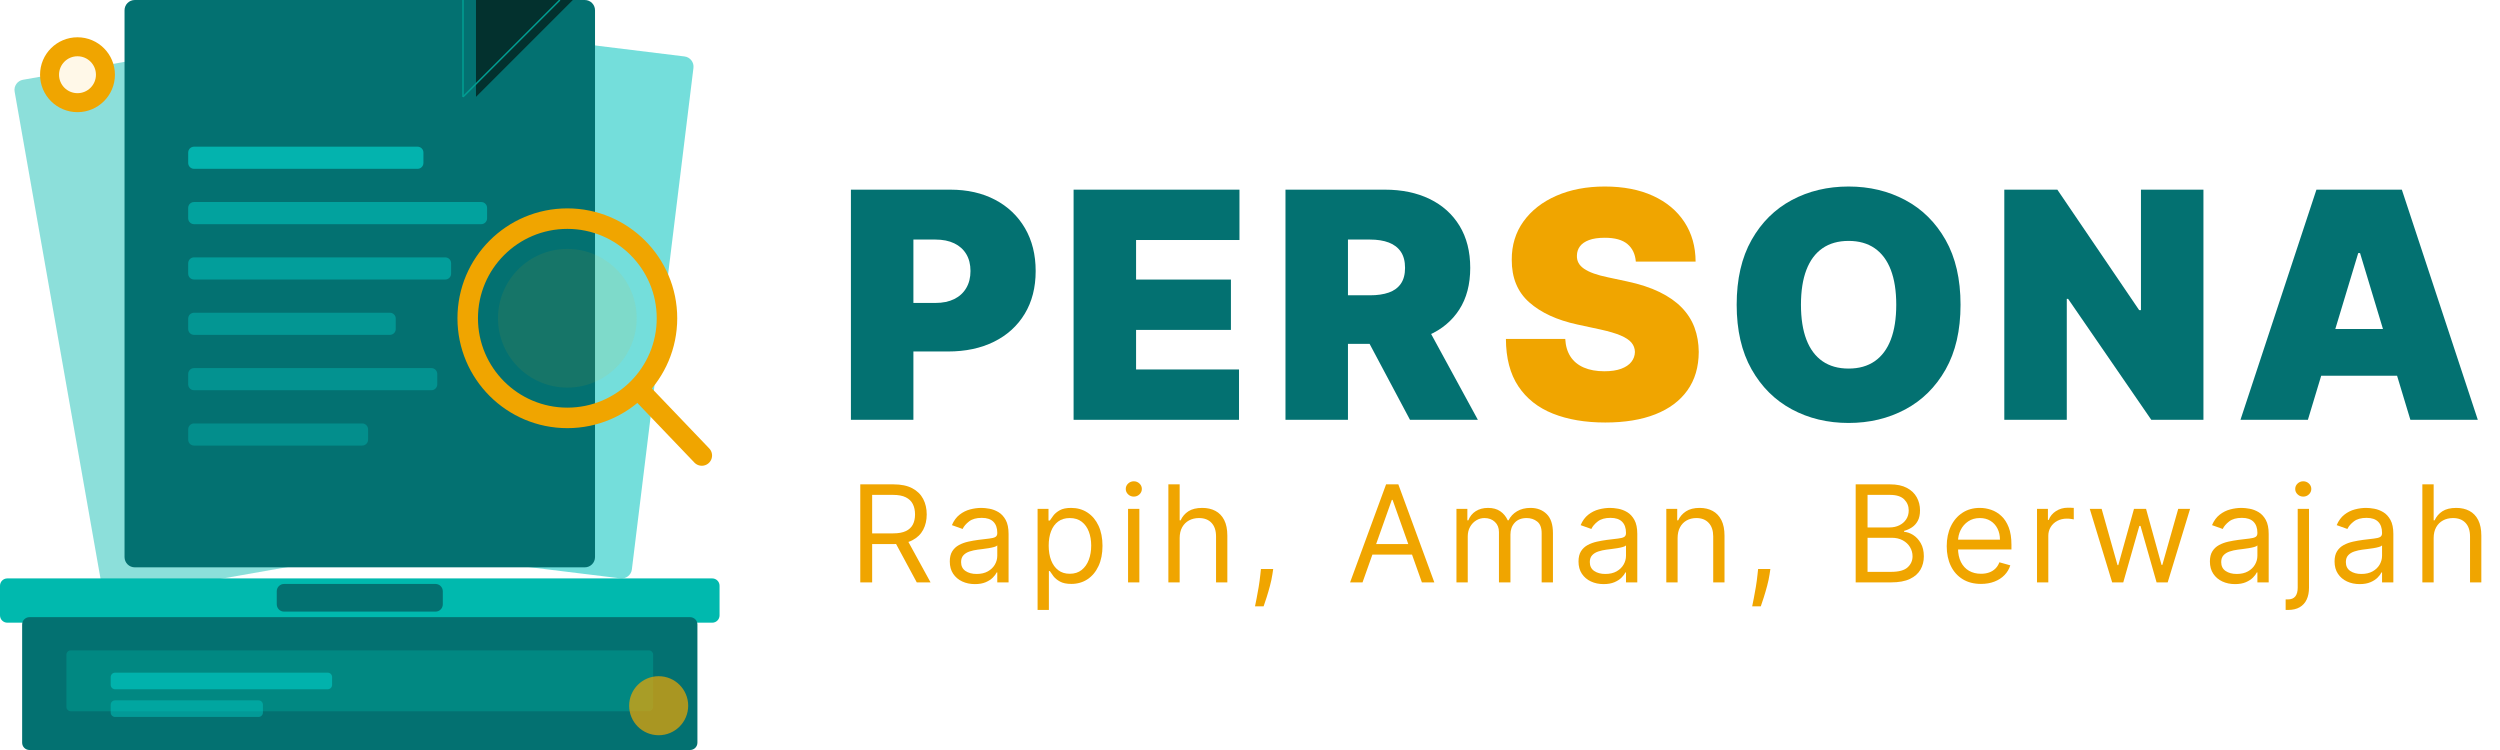
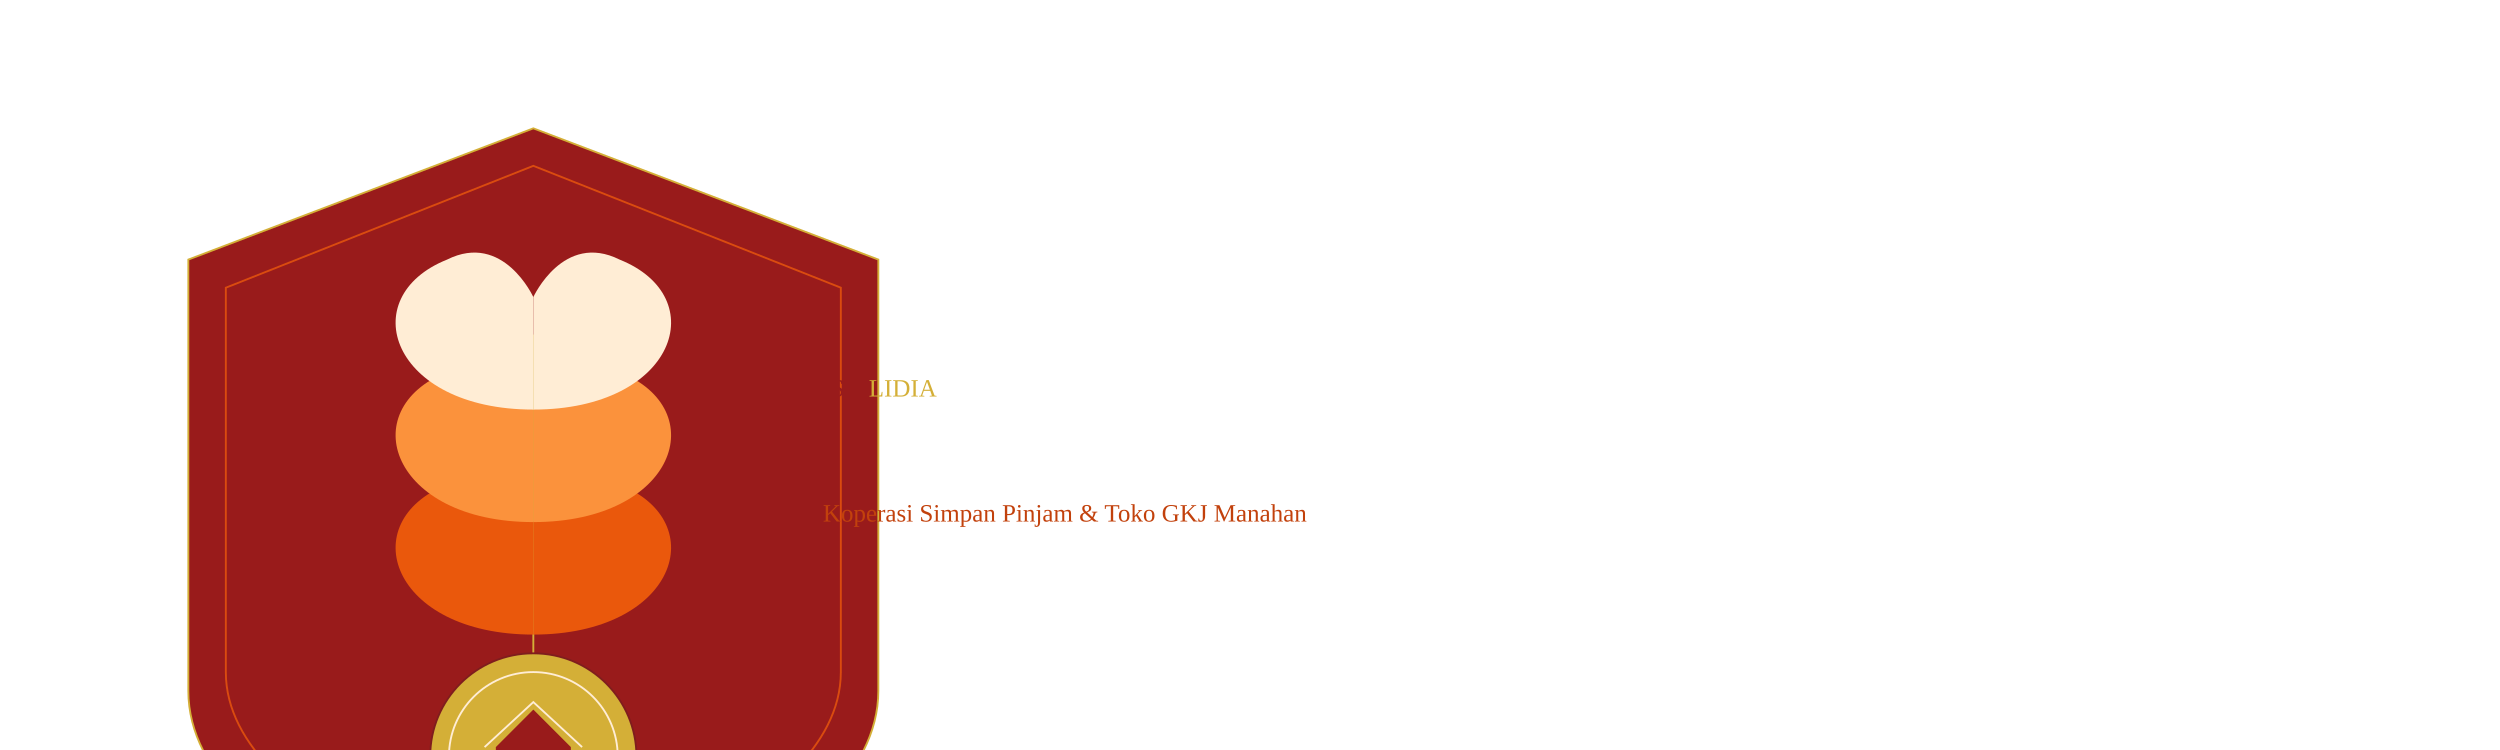
- <svg xmlns="http://www.w3.org/2000/svg" viewBox="0 0 1200 360" width="100%" role="img" style="">
-   <g aria-label="KSULIDIA">
-     <path transform="translate(401.320 201.511) scale(0.053942 -0.053942)" d="M132 0V2048H1016Q1244 2048 1415.0 1958.0Q1586 1868 1681.0 1705.0Q1776 1542 1776 1324Q1776 1104 1678.5 943.0Q1581 782 1405.5 695.0Q1230 608 996 608H468V1040H884Q982 1040 1051.5 1074.5Q1121 1109 1158.5 1173.0Q1196 1237 1196 1324Q1196 1412 1158.5 1474.5Q1121 1537 1051.5 1570.5Q982 1604 884 1604H688V0Z" fill="rgb(3, 113, 113)" />
-     <path transform="translate(508.204 201.511) scale(0.053942 -0.053942)" d="M132 0V2048H1608V1600H688V1248H1532V800H688V448H1604V0Z" fill="rgb(3, 113, 113)" />
-     <path transform="translate(609.910 201.511) scale(0.053942 -0.053942)" d="M132 0V2048H1016Q1244 2048 1415.0 1965.0Q1586 1882 1681.0 1726.0Q1776 1570 1776 1352Q1776 1132 1678.5 981.0Q1581 830 1405.5 753.0Q1230 676 996 676H468V1108H884Q982 1108 1051.5 1132.5Q1121 1157 1158.5 1211.0Q1196 1265 1196 1352Q1196 1440 1158.5 1495.5Q1121 1551 1051.5 1577.5Q982 1604 884 1604H688V0ZM1332 940 1844 0H1240L740 940Z" fill="rgb(3, 113, 113)" />
-     <path transform="translate(718.521 201.511) scale(0.053942 -0.053942)" d="M1236 1408Q1228 1508 1161.5 1564.0Q1095 1620 960 1620Q874 1620 819.5 1599.5Q765 1579 739.0 1544.0Q713 1509 712 1464Q710 1427 725.5 1397.5Q741 1368 775.0 1344.5Q809 1321 862.0 1302.0Q915 1283 988 1268L1156 1232Q1326 1196 1447.0 1137.0Q1568 1078 1645.0 998.5Q1722 919 1758.5 820.0Q1795 721 1796 604Q1795 402 1695.0 262.0Q1595 122 1409.5 49.0Q1224 -24 964 -24Q697 -24 498.5 55.0Q300 134 190.5 298.5Q81 463 80 720H608Q613 626 655.0 562.0Q697 498 773.5 465.0Q850 432 956 432Q1045 432 1105.0 454.0Q1165 476 1196.0 515.0Q1227 554 1228 604Q1227 651 1197.5 686.5Q1168 722 1101.0 750.5Q1034 779 920 804L716 848Q444 907 287.5 1045.5Q131 1184 132 1424Q131 1619 236.5 1765.5Q342 1912 529.5 1994.0Q717 2076 960 2076Q1208 2076 1389.0 1993.0Q1570 1910 1668.5 1759.5Q1767 1609 1768 1408Z" fill="rgb(240, 165, 0)" />
-     <path transform="translate(826.915 201.511) scale(0.053942 -0.053942)" d="M2116 1024Q2116 682 1983.0 447.5Q1850 213 1624.0 92.5Q1398 -28 1120 -28Q840 -28 614.5 93.5Q389 215 256.5 449.5Q124 684 124 1024Q124 1366 256.5 1600.5Q389 1835 614.5 1955.5Q840 2076 1120 2076Q1398 2076 1624.0 1955.5Q1850 1835 1983.0 1600.5Q2116 1366 2116 1024ZM1544 1024Q1544 1208 1495.5 1334.5Q1447 1461 1352.5 1526.5Q1258 1592 1120 1592Q982 1592 887.5 1526.5Q793 1461 744.5 1334.5Q696 1208 696 1024Q696 840 744.5 713.5Q793 587 887.5 521.5Q982 456 1120 456Q1258 456 1352.5 521.5Q1447 587 1495.5 713.5Q1544 840 1544 1024Z" fill="rgb(3, 113, 113)" />
-     <path transform="translate(954.945 201.511) scale(0.053942 -0.053942)" d="M1904 2048V0H1440L700 1076H688V0H132V2048H604L1332 976H1348V2048Z" fill="rgb(3, 113, 113)" />
-     <path transform="translate(1071.970 201.511) scale(0.053942 -0.053942)" d="M664 0H64L740 2048H1500L2176 0H1576L1128 1484H1112ZM552 808H1680V392H552Z" fill="rgb(3, 113, 113)" />
+ <svg xmlns="http://www.w3.org/2000/svg" viewBox="0 0 1200 360" width="1200" height="360">
+   <g transform="matrix(0.9, 0, 0, 0.9, 25.6, 25.6)">
+     <path d="M256,40 L440,110 L440,340 C440,430 256,480 256,480 C256,480 72,430 72,340 L72,110 Z" fill="#991b1b" stroke="#d4af37" strokeWidth="16" strokeLinejoin="round" />
+     <path d="M256,60 L420,125 L420,330 C420,410 256,455 256,455 C256,455 92,410 92,330 L92,125 Z" fill="none" stroke="#ea580c" strokeWidth="6" opacity="0.80" />
+     <line x1="256" y1="360" x2="256" y2="150" stroke="#d4af37" strokeWidth="14" strokeLinecap="round" />
+     <path d="M256,310 C180,310 160,250 210,230 C240,215 256,250 256,250" fill="#ea580c" />
+     <path d="M256,310 C332,310 352,250 302,230 C272,215 256,250 256,250" fill="#ea580c" />
+     <path d="M256,250 C180,250 160,190 210,170 C240,155 256,190 256,190" fill="#fb923c" />
+     <path d="M256,250 C332,250 352,190 302,170 C272,155 256,190 256,190" fill="#fb923c" />
+     <path d="M256,190 C180,190 160,130 210,110 C240,95 256,130 256,130" fill="#ffedd5" />
+     <path d="M256,190 C332,190 352,130 302,110 C272,95 256,130 256,130" fill="#ffedd5" />
+     <circle cx="256" cy="375" r="55" fill="#d4af37" stroke="#7f1d1d" strokeWidth="8" />
+     <circle cx="256" cy="375" r="45" fill="none" stroke="#ffedd5" strokeWidth="3" strokeDasharray="6 4" />
+     <path d="M236,395 L236,370 L256,350 L276,370 L276,395 Z" fill="#991b1b" />
+     <path d="M230,370 L256,346 L282,370" fill="none" stroke="#ffedd5" strokeWidth="5" strokeLinecap="round" strokeLinejoin="round" />
+     <rect x="248" y="374" width="16" height="21" fill="#d4af37" rx="2" />
  </g>
-   <g aria-label="Rapih, Aman, Berwajah">
-     <path transform="translate(407.237 279.544) scale(0.022976 -0.022976)" d="M248 0V2048H940Q1180 2048 1334.0 1966.5Q1488 1885 1562.0 1743.0Q1636 1601 1636 1420Q1636 1239 1562.0 1099.0Q1488 959 1335.0 879.5Q1182 800 944 800H384V1024H936Q1100 1024 1200.5 1072.0Q1301 1120 1346.5 1208.5Q1392 1297 1392 1420Q1392 1543 1346.0 1635.0Q1300 1727 1199.0 1777.5Q1098 1828 932 1828H496V0ZM1212 920 1716 0H1428L932 920Z" fill="rgb(240, 165, 0)" />
-     <path transform="translate(452.593 279.544) scale(0.022976 -0.022976)" d="M668 -36Q522 -36 403.0 19.5Q284 75 214.0 180.5Q144 286 144 436Q144 568 196.0 650.5Q248 733 335.0 780.0Q422 827 527.5 850.5Q633 874 740 888Q880 906 967.5 915.5Q1055 925 1095.5 948.0Q1136 971 1136 1028V1036Q1136 1184 1055.5 1266.0Q975 1348 812 1348Q643 1348 547.0 1274.0Q451 1200 412 1116L188 1196Q248 1336 348.5 1414.5Q449 1493 568.5 1524.5Q688 1556 804 1556Q878 1556 974.5 1538.5Q1071 1521 1161.5 1467.0Q1252 1413 1312.0 1304.0Q1372 1195 1372 1012V0H1136V208H1124Q1100 158 1044.0 101.0Q988 44 895.0 4.0Q802 -36 668 -36ZM704 176Q844 176 940.5 231.0Q1037 286 1086.5 373.0Q1136 460 1136 556V772Q1121 754 1070.5 739.5Q1020 725 954.5 714.5Q889 704 827.5 696.5Q766 689 728 684Q636 672 556.5 645.5Q477 619 428.5 566.5Q380 514 380 424Q380 301 471.5 238.5Q563 176 704 176Z" fill="rgb(240, 165, 0)" />
-     <path transform="translate(493.079 279.544) scale(0.022976 -0.022976)" d="M216 -576V1536H444V1292H472Q498 1332 544.5 1394.5Q591 1457 678.5 1506.5Q766 1556 916 1556Q1110 1556 1258.0 1459.0Q1406 1362 1489.0 1184.0Q1572 1006 1572 764Q1572 520 1489.0 341.5Q1406 163 1259.0 65.5Q1112 -32 920 -32Q772 -32 683.0 17.5Q594 67 546.0 130.5Q498 194 472 236H452V-576ZM448 768Q448 594 499.0 461.5Q550 329 648.0 254.5Q746 180 888 180Q1036 180 1135.5 258.5Q1235 337 1285.5 470.5Q1336 604 1336 768Q1336 930 1286.5 1060.5Q1237 1191 1137.5 1267.5Q1038 1344 888 1344Q744 1344 646.0 1271.5Q548 1199 498.0 1069.5Q448 940 448 768Z" fill="rgb(240, 165, 0)" />
-     <path transform="translate(536.505 279.544) scale(0.022976 -0.022976)" d="M216 0V1536H452V0ZM336 1792Q267 1792 217.5 1839.0Q168 1886 168 1952Q168 2018 217.5 2065.0Q267 2112 336 2112Q405 2112 454.5 2065.0Q504 2018 504 1952Q504 1886 454.5 1839.0Q405 1792 336 1792Z" fill="rgb(240, 165, 0)" />
-     <path transform="translate(555.853 279.544) scale(0.022976 -0.022976)" d="M452 924V0H216V2048H452V1296H472Q526 1415 634.5 1485.5Q743 1556 924 1556Q1081 1556 1199.0 1493.5Q1317 1431 1382.5 1302.5Q1448 1174 1448 976V0H1212V960Q1212 1143 1117.5 1243.5Q1023 1344 856 1344Q740 1344 648.5 1295.0Q557 1246 504.5 1152.0Q452 1058 452 924Z" fill="rgb(240, 165, 0)" />
-     <path transform="translate(598.085 279.544) scale(0.022976 -0.022976)" d="M568 280 552 172Q535 58 500.5 -72.0Q466 -202 429.0 -317.0Q392 -432 368 -500H188Q201 -436 222.0 -331.0Q243 -226 264.5 -96.5Q286 33 300 168L312 280Z" fill="rgb(240, 165, 0)" />
-     <path transform="translate(646.387 279.544) scale(0.022976 -0.022976)" d="M332 0H72L824 2048H1080L1832 0H1572L960 1724H944ZM428 800H1476V580H428Z" fill="rgb(240, 165, 0)" />
-     <path transform="translate(694.133 279.544) scale(0.022976 -0.022976)" d="M216 0V1536H444V1296H464Q512 1419 619.0 1487.5Q726 1556 876 1556Q1028 1556 1129.5 1487.5Q1231 1419 1288 1296H1304Q1363 1415 1481.0 1485.5Q1599 1556 1764 1556Q1970 1556 2101.0 1427.5Q2232 1299 2232 1028V0H1996V1028Q1996 1198 1903.0 1271.0Q1810 1344 1684 1344Q1522 1344 1433.0 1246.5Q1344 1149 1344 1000V0H1104V1052Q1104 1183 1019.0 1263.5Q934 1344 800 1344Q708 1344 628.5 1295.0Q549 1246 500.5 1159.5Q452 1073 452 960V0Z" fill="rgb(240, 165, 0)" />
-     <path transform="translate(754.378 279.544) scale(0.022976 -0.022976)" d="M668 -36Q522 -36 403.0 19.5Q284 75 214.0 180.5Q144 286 144 436Q144 568 196.0 650.5Q248 733 335.0 780.0Q422 827 527.5 850.5Q633 874 740 888Q880 906 967.5 915.5Q1055 925 1095.5 948.0Q1136 971 1136 1028V1036Q1136 1184 1055.5 1266.0Q975 1348 812 1348Q643 1348 547.0 1274.0Q451 1200 412 1116L188 1196Q248 1336 348.5 1414.5Q449 1493 568.5 1524.5Q688 1556 804 1556Q878 1556 974.5 1538.5Q1071 1521 1161.5 1467.0Q1252 1413 1312.0 1304.0Q1372 1195 1372 1012V0H1136V208H1124Q1100 158 1044.0 101.0Q988 44 895.0 4.0Q802 -36 668 -36ZM704 176Q844 176 940.5 231.0Q1037 286 1086.5 373.0Q1136 460 1136 556V772Q1121 754 1070.5 739.5Q1020 725 954.5 714.5Q889 704 827.5 696.5Q766 689 728 684Q636 672 556.5 645.5Q477 619 428.5 566.5Q380 514 380 424Q380 301 471.5 238.5Q563 176 704 176Z" fill="rgb(240, 165, 0)" />
-     <path transform="translate(794.863 279.544) scale(0.022976 -0.022976)" d="M452 924V0H216V1536H444V1296H464Q518 1413 628.0 1484.5Q738 1556 912 1556Q1068 1556 1185.0 1492.5Q1302 1429 1367.0 1300.5Q1432 1172 1432 976V0H1196V960Q1196 1141 1102.0 1242.5Q1008 1344 844 1344Q731 1344 642.5 1295.0Q554 1246 503.0 1152.0Q452 1058 452 924Z" fill="rgb(240, 165, 0)" />
-     <path transform="translate(836.728 279.544) scale(0.022976 -0.022976)" d="M568 280 552 172Q535 58 500.5 -72.0Q466 -202 429.0 -317.0Q392 -432 368 -500H188Q201 -436 222.0 -331.0Q243 -226 264.5 -96.5Q286 33 300 168L312 280Z" fill="rgb(240, 165, 0)" />
-     <path transform="translate(885.029 279.544) scale(0.022976 -0.022976)" d="M248 0V2048H964Q1178 2048 1317.0 1974.5Q1456 1901 1524.0 1777.5Q1592 1654 1592 1504Q1592 1372 1545.5 1286.0Q1499 1200 1423.5 1150.0Q1348 1100 1260 1076V1056Q1354 1050 1449.0 990.0Q1544 930 1608.0 818.0Q1672 706 1672 544Q1672 390 1602.0 267.0Q1532 144 1381.0 72.0Q1230 0 988 0ZM496 220H988Q1231 220 1333.5 314.5Q1436 409 1436 544Q1436 648 1383.0 736.5Q1330 825 1232.0 878.5Q1134 932 1000 932H496ZM496 1148H956Q1068 1148 1158.5 1192.0Q1249 1236 1302.5 1316.0Q1356 1396 1356 1504Q1356 1639 1262.0 1733.5Q1168 1828 964 1828H496Z" fill="rgb(240, 165, 0)" />
-     <path transform="translate(931.121 279.544) scale(0.022976 -0.022976)" d="M860 -32Q638 -32 477.5 66.5Q317 165 230.5 342.5Q144 520 144 756Q144 992 230.5 1172.5Q317 1353 472.5 1454.5Q628 1556 836 1556Q956 1556 1073.0 1516.0Q1190 1476 1286.0 1386.5Q1382 1297 1439.0 1150.0Q1496 1003 1496 788V688H312V892H1256Q1256 1022 1204.5 1124.0Q1153 1226 1058.5 1285.0Q964 1344 836 1344Q695 1344 592.5 1274.5Q490 1205 435.0 1094.0Q380 983 380 856V720Q380 546 440.5 425.5Q501 305 609.0 242.5Q717 180 860 180Q953 180 1028.5 206.5Q1104 233 1159.0 286.5Q1214 340 1244 420L1472 356Q1436 240 1351.0 152.5Q1266 65 1141.0 16.5Q1016 -32 860 -32Z" fill="rgb(240, 165, 0)" />
-     <path transform="translate(972.802 279.544) scale(0.022976 -0.022976)" d="M216 0V1536H444V1304H460Q502 1418 612.0 1489.0Q722 1560 860 1560Q886 1560 925.0 1559.0Q964 1558 984 1556V1316Q972 1319 929.5 1325.5Q887 1332 840 1332Q728 1332 640.5 1285.5Q553 1239 502.5 1157.5Q452 1076 452 972V0Z" fill="rgb(240, 165, 0)" />
-     <path transform="translate(1000.880 279.544) scale(0.022976 -0.022976)" d="M564 0 96 1536H344L676 360H692L1020 1536H1272L1596 364H1612L1944 1536H2192L1724 0H1492L1156 1180H1132L796 0Z" fill="rgb(240, 165, 0)" />
-     <path transform="translate(1057.449 279.544) scale(0.022976 -0.022976)" d="M668 -36Q522 -36 403.0 19.5Q284 75 214.0 180.5Q144 286 144 436Q144 568 196.0 650.5Q248 733 335.0 780.0Q422 827 527.5 850.5Q633 874 740 888Q880 906 967.5 915.5Q1055 925 1095.5 948.0Q1136 971 1136 1028V1036Q1136 1184 1055.5 1266.0Q975 1348 812 1348Q643 1348 547.0 1274.0Q451 1200 412 1116L188 1196Q248 1336 348.5 1414.5Q449 1493 568.5 1524.5Q688 1556 804 1556Q878 1556 974.5 1538.5Q1071 1521 1161.5 1467.0Q1252 1413 1312.0 1304.0Q1372 1195 1372 1012V0H1136V208H1124Q1100 158 1044.0 101.0Q988 44 895.0 4.0Q802 -36 668 -36ZM704 176Q844 176 940.5 231.0Q1037 286 1086.5 373.0Q1136 460 1136 556V772Q1121 754 1070.5 739.5Q1020 725 954.5 714.5Q889 704 827.5 696.5Q766 689 728 684Q636 672 556.5 645.5Q477 619 428.5 566.5Q380 514 380 424Q380 301 471.5 238.5Q563 176 704 176Z" fill="rgb(240, 165, 0)" />
-     <path transform="translate(1097.935 279.544) scale(0.022976 -0.022976)" d="M216 1536H452V-112Q452 -254 403.5 -358.0Q355 -462 257.5 -519.0Q160 -576 12 -576Q0 -576 -12.0 -576.0Q-24 -576 -36 -576V-356Q-24 -356 -14.0 -356.0Q-4 -356 8 -356Q116 -356 166.0 -292.5Q216 -229 216 -112ZM332 1792Q263 1792 213.5 1839.0Q164 1886 164 1952Q164 2018 213.5 2065.0Q263 2112 332 2112Q401 2112 450.5 2065.0Q500 2018 500 1952Q500 1886 450.5 1839.0Q401 1792 332 1792Z" fill="rgb(240, 165, 0)" />
-     <path transform="translate(1117.283 279.544) scale(0.022976 -0.022976)" d="M668 -36Q522 -36 403.0 19.5Q284 75 214.0 180.5Q144 286 144 436Q144 568 196.0 650.5Q248 733 335.0 780.0Q422 827 527.5 850.5Q633 874 740 888Q880 906 967.5 915.5Q1055 925 1095.5 948.0Q1136 971 1136 1028V1036Q1136 1184 1055.5 1266.0Q975 1348 812 1348Q643 1348 547.0 1274.0Q451 1200 412 1116L188 1196Q248 1336 348.5 1414.5Q449 1493 568.5 1524.5Q688 1556 804 1556Q878 1556 974.5 1538.5Q1071 1521 1161.5 1467.0Q1252 1413 1312.0 1304.0Q1372 1195 1372 1012V0H1136V208H1124Q1100 158 1044.0 101.0Q988 44 895.0 4.0Q802 -36 668 -36ZM704 176Q844 176 940.5 231.0Q1037 286 1086.5 373.0Q1136 460 1136 556V772Q1121 754 1070.5 739.5Q1020 725 954.5 714.5Q889 704 827.5 696.5Q766 689 728 684Q636 672 556.5 645.5Q477 619 428.5 566.5Q380 514 380 424Q380 301 471.5 238.5Q563 176 704 176Z" fill="rgb(240, 165, 0)" />
-     <path transform="translate(1157.768 279.544) scale(0.022976 -0.022976)" d="M452 924V0H216V2048H452V1296H472Q526 1415 634.5 1485.5Q743 1556 924 1556Q1081 1556 1199.0 1493.5Q1317 1431 1382.5 1302.5Q1448 1174 1448 976V0H1212V960Q1212 1143 1117.5 1243.5Q1023 1344 856 1344Q740 1344 648.5 1295.0Q557 1246 504.5 1152.0Q452 1058 452 924Z" fill="rgb(240, 165, 0)" />
-   </g>
-   <g transform="matrix(0.703125, 0, 0, 0.703125, -0.616638, 0.666544)">
-     <rect x="434.539" y="188.93" width="283.395" height="358.967" rx="7" fill="#00b9ae" opacity="0.45" transform="matrix(0.984808, -0.173648, 0.173648, 0.984808, -451.096, -55.87898)" style="fill:rgb(0, 185, 174);stroke:none;color:rgb(0, 0, 0);stroke-width:1px;stroke-linecap:butt;stroke-linejoin:miter;opacity:0.45;font-family:&quot;Anthropic Sans&quot;, -apple-system, BlinkMacSystemFont, &quot;Segoe UI&quot;, sans-serif;font-size:16px;font-weight:400;text-anchor:start;dominant-baseline:auto" />
-     <rect x="566.79" y="181.373" width="283.395" height="358.967" rx="7" fill="#02c3bd" opacity="0.55" transform="matrix(0.992546, 0.121869, -0.121869, 0.992546, -346.6178, -245.1914)" style="fill:rgb(2, 195, 189);stroke:none;color:rgb(0, 0, 0);stroke-width:1px;stroke-linecap:butt;stroke-linejoin:miter;opacity:0.55;font-family:&quot;Anthropic Sans&quot;, -apple-system, BlinkMacSystemFont, &quot;Segoe UI&quot;, sans-serif;font-size:16px;font-weight:400;text-anchor:start;dominant-baseline:auto" />
-     <rect x="85.895" y="-0.948" width="321.181" height="387.306" rx="7" fill="#037171" style="fill:rgb(3, 113, 113);stroke:none;color:rgb(0, 0, 0);stroke-width:1px;stroke-linecap:butt;stroke-linejoin:miter;opacity:1;font-family:&quot;Anthropic Sans&quot;, -apple-system, BlinkMacSystemFont, &quot;Segoe UI&quot;, sans-serif;font-size:16px;font-weight:400;text-anchor:start;dominant-baseline:auto" />
-     <polygon points="325.815 -0.948 391.94 -0.948 325.815 65.177" fill="#03312e" style="fill:rgb(3, 49, 46);stroke:none;color:rgb(0, 0, 0);stroke-width:1px;stroke-linecap:butt;stroke-linejoin:miter;opacity:1;font-family:&quot;Anthropic Sans&quot;, -apple-system, BlinkMacSystemFont, &quot;Segoe UI&quot;, sans-serif;font-size:16px;font-weight:400;text-anchor:start;dominant-baseline:auto" />
-     <line x1="316.951" y1="-0.948" x2="316.951" y2="65.177" stroke="#009f93" stroke-width="1" style="fill:rgb(0, 0, 0);stroke:rgb(0, 159, 147);color:rgb(0, 0, 0);stroke-width:1px;stroke-linecap:butt;stroke-linejoin:miter;opacity:1;font-family:&quot;Anthropic Sans&quot;, -apple-system, BlinkMacSystemFont, &quot;Segoe UI&quot;, sans-serif;font-size:16px;font-weight:400;text-anchor:start;dominant-baseline:auto" />
-     <line x1="316.951" y1="65.177" x2="383.076" y2="-0.948" stroke="#009f93" stroke-width="1" style="fill:rgb(0, 0, 0);stroke:rgb(0, 159, 147);color:rgb(0, 0, 0);stroke-width:1px;stroke-linecap:butt;stroke-linejoin:miter;opacity:1;font-family:&quot;Anthropic Sans&quot;, -apple-system, BlinkMacSystemFont, &quot;Segoe UI&quot;, sans-serif;font-size:16px;font-weight:400;text-anchor:start;dominant-baseline:auto" />
-     <rect x="129.349" y="99.185" width="160.59" height="15.114" rx="4" fill="#02c3bd" opacity="0.8" style="fill:rgb(2, 195, 189);stroke:none;color:rgb(0, 0, 0);stroke-width:1px;stroke-linecap:butt;stroke-linejoin:miter;opacity:0.8;font-family:&quot;Anthropic Sans&quot;, -apple-system, BlinkMacSystemFont, &quot;Segoe UI&quot;, sans-serif;font-size:16px;font-weight:400;text-anchor:start;dominant-baseline:auto" />
-     <rect x="129.349" y="136.971" width="204.044" height="15.114" rx="4" fill="#02c3bd" opacity="0.6" style="fill:rgb(2, 195, 189);stroke:none;color:rgb(0, 0, 0);stroke-width:1px;stroke-linecap:butt;stroke-linejoin:miter;opacity:0.6;font-family:&quot;Anthropic Sans&quot;, -apple-system, BlinkMacSystemFont, &quot;Segoe UI&quot;, sans-serif;font-size:16px;font-weight:400;text-anchor:start;dominant-baseline:auto" />
-     <rect x="129.349" y="174.757" width="179.483" height="15.114" rx="4" fill="#02c3bd" opacity="0.55" style="fill:rgb(2, 195, 189);stroke:none;color:rgb(0, 0, 0);stroke-width:1px;stroke-linecap:butt;stroke-linejoin:miter;opacity:0.55;font-family:&quot;Anthropic Sans&quot;, -apple-system, BlinkMacSystemFont, &quot;Segoe UI&quot;, sans-serif;font-size:16px;font-weight:400;text-anchor:start;dominant-baseline:auto" />
-     <rect x="129.349" y="212.543" width="141.697" height="15.114" rx="4" fill="#02c3bd" opacity="0.45" style="fill:rgb(2, 195, 189);stroke:none;color:rgb(0, 0, 0);stroke-width:1px;stroke-linecap:butt;stroke-linejoin:miter;opacity:0.45;font-family:&quot;Anthropic Sans&quot;, -apple-system, BlinkMacSystemFont, &quot;Segoe UI&quot;, sans-serif;font-size:16px;font-weight:400;text-anchor:start;dominant-baseline:auto" />
-     <rect x="129.349" y="250.329" width="170.037" height="15.114" rx="4" fill="#02c3bd" opacity="0.4" style="fill:rgb(2, 195, 189);stroke:none;color:rgb(0, 0, 0);stroke-width:1px;stroke-linecap:butt;stroke-linejoin:miter;opacity:0.4;font-family:&quot;Anthropic Sans&quot;, -apple-system, BlinkMacSystemFont, &quot;Segoe UI&quot;, sans-serif;font-size:16px;font-weight:400;text-anchor:start;dominant-baseline:auto" />
-     <rect x="129.349" y="288.115" width="122.804" height="15.114" rx="4" fill="#02c3bd" opacity="0.35" style="fill:rgb(2, 195, 189);stroke:none;color:rgb(0, 0, 0);stroke-width:1px;stroke-linecap:butt;stroke-linejoin:miter;opacity:0.35;font-family:&quot;Anthropic Sans&quot;, -apple-system, BlinkMacSystemFont, &quot;Segoe UI&quot;, sans-serif;font-size:16px;font-weight:400;text-anchor:start;dominant-baseline:auto" />
-     <rect x="0.877" y="393.915" width="491.218" height="30.229" rx="5" fill="#00b9ae" style="fill:rgb(0, 185, 174);stroke:none;color:rgb(0, 0, 0);stroke-width:1px;stroke-linecap:butt;stroke-linejoin:miter;opacity:1;font-family:&quot;Anthropic Sans&quot;, -apple-system, BlinkMacSystemFont, &quot;Segoe UI&quot;, sans-serif;font-size:16px;font-weight:400;text-anchor:start;dominant-baseline:auto" />
-     <rect x="15.991" y="420.366" width="460.989" height="90.686" rx="5" fill="#037171" style="fill:rgb(3, 113, 113);stroke:none;color:rgb(0, 0, 0);stroke-width:1px;stroke-linecap:butt;stroke-linejoin:miter;opacity:1;font-family:&quot;Anthropic Sans&quot;, -apple-system, BlinkMacSystemFont, &quot;Segoe UI&quot;, sans-serif;font-size:16px;font-weight:400;text-anchor:start;dominant-baseline:auto" />
-     <rect x="189.807" y="397.694" width="113.358" height="18.893" rx="5" fill="#037171" style="fill:rgb(3, 113, 113);stroke:none;color:rgb(0, 0, 0);stroke-width:1px;stroke-linecap:butt;stroke-linejoin:miter;opacity:1;font-family:&quot;Anthropic Sans&quot;, -apple-system, BlinkMacSystemFont, &quot;Segoe UI&quot;, sans-serif;font-size:16px;font-weight:400;text-anchor:start;dominant-baseline:auto" />
-     <rect x="46.22" y="443.037" width="400.531" height="41.565" rx="3" fill="#009f93" opacity="0.5" style="fill:rgb(0, 159, 147);stroke:none;color:rgb(0, 0, 0);stroke-width:1px;stroke-linecap:butt;stroke-linejoin:miter;opacity:0.5;font-family:&quot;Anthropic Sans&quot;, -apple-system, BlinkMacSystemFont, &quot;Segoe UI&quot;, sans-serif;font-size:16px;font-weight:400;text-anchor:start;dominant-baseline:auto" />
-     <rect x="76.449" y="458.262" width="151.144" height="11.336" rx="3" fill="#02c3bd" opacity="0.7" style="fill:rgb(2, 195, 189);stroke:none;color:rgb(0, 0, 0);stroke-width:1px;stroke-linecap:butt;stroke-linejoin:miter;opacity:0.7;font-family:&quot;Anthropic Sans&quot;, -apple-system, BlinkMacSystemFont, &quot;Segoe UI&quot;, sans-serif;font-size:16px;font-weight:400;text-anchor:start;dominant-baseline:auto" />
-     <rect x="76.449" y="477.155" width="103.911" height="11.336" fill="#02c3bd" opacity="0.5" style="fill:rgb(2, 195, 189);stroke:none;color:rgb(0, 0, 0);stroke-width:1px;stroke-linecap:butt;stroke-linejoin:miter;opacity:0.5;font-family:&quot;Anthropic Sans&quot;, -apple-system, BlinkMacSystemFont, &quot;Segoe UI&quot;, sans-serif;font-size:16px;font-weight:400;text-anchor:start;dominant-baseline:auto" ry="3" rx="3" />
-     <circle cx="388.183" cy="216.321" r="68.015" fill="none" stroke="#f0a500" style="fill: none; stroke: rgb(240, 165, 0); color: rgb(0, 0, 0); stroke-linecap: butt; stroke-linejoin: miter; opacity: 1; font-family: &quot;Anthropic Sans&quot;, -apple-system, BlinkMacSystemFont, &quot;Segoe UI&quot;, sans-serif; font-size: 16px; font-weight: 400; text-anchor: start; dominant-baseline: auto; stroke-width: 14px;" />
-     <circle cx="388.183" cy="216.321" r="47.335" fill="#f0a50015" style="fill:rgba(240, 165, 0, 0.082);stroke:none;color:rgb(0, 0, 0);stroke-width:1px;stroke-linecap:butt;stroke-linejoin:miter;opacity:1;font-family:&quot;Anthropic Sans&quot;, -apple-system, BlinkMacSystemFont, &quot;Segoe UI&quot;, sans-serif;font-size:16px;font-weight:400;text-anchor:start;dominant-baseline:auto" />
-     <line x1="438.416" y1="266.554" x2="479.98" y2="310.008" stroke="#f0a500" stroke-linecap="round" style="fill: rgb(0, 0, 0); stroke: rgb(240, 165, 0); color: rgb(0, 0, 0); stroke-linecap: round; stroke-linejoin: miter; opacity: 1; font-family: &quot;Anthropic Sans&quot;, -apple-system, BlinkMacSystemFont, &quot;Segoe UI&quot;, sans-serif; font-size: 16px; font-weight: 400; text-anchor: start; dominant-baseline: auto; stroke-width: 14px;" />
-     <circle cx="53.777" cy="50.063" r="25.559" fill="#f0a500" style="fill:rgb(240, 165, 0);stroke:none;color:rgb(0, 0, 0);stroke-width:1px;stroke-linecap:butt;stroke-linejoin:miter;opacity:1;font-family:&quot;Anthropic Sans&quot;, -apple-system, BlinkMacSystemFont, &quot;Segoe UI&quot;, sans-serif;font-size:16px;font-weight:400;text-anchor:start;dominant-baseline:auto" />
-     <circle cx="53.777" cy="50.063" r="12.598" fill="#fff8e8" style="fill:rgb(255, 248, 232);stroke:none;color:rgb(0, 0, 0);stroke-width:1px;stroke-linecap:butt;stroke-linejoin:miter;opacity:1;font-family:&quot;Anthropic Sans&quot;, -apple-system, BlinkMacSystemFont, &quot;Segoe UI&quot;, sans-serif;font-size:16px;font-weight:400;text-anchor:start;dominant-baseline:auto" />
-     <circle cx="450.53" cy="480.823" r="20.152" fill="#f0a500" opacity="0.7" style="fill:rgb(240, 165, 0);stroke:none;color:rgb(0, 0, 0);stroke-width:1px;stroke-linecap:butt;stroke-linejoin:miter;opacity:0.7;font-family:&quot;Anthropic Sans&quot;, -apple-system, BlinkMacSystemFont, &quot;Segoe UI&quot;, sans-serif;font-size:16px;font-weight:400;text-anchor:start;dominant-baseline:auto" />
+   <g transform="matrix(1,0,0,1,0,5.343361)">
+     <text x="390" y="185" fontFamily="Lexend, Inter, sans-serif" fontWeight="800" fontSize="115" fill="rgb(153, 27, 27)" letterSpacing="2">KSU <tspan fill="rgb(212, 175, 55)">LIDIA</tspan>
+     </text>
+     <text x="395" y="245" fontFamily="Lexend, Inter, sans-serif" fontWeight="600" fontSize="34" fill="rgb(194, 65, 12)" letterSpacing="1">Koperasi Simpan Pinjam &amp; Toko GKJ Manahan</text>
  </g>
</svg>
